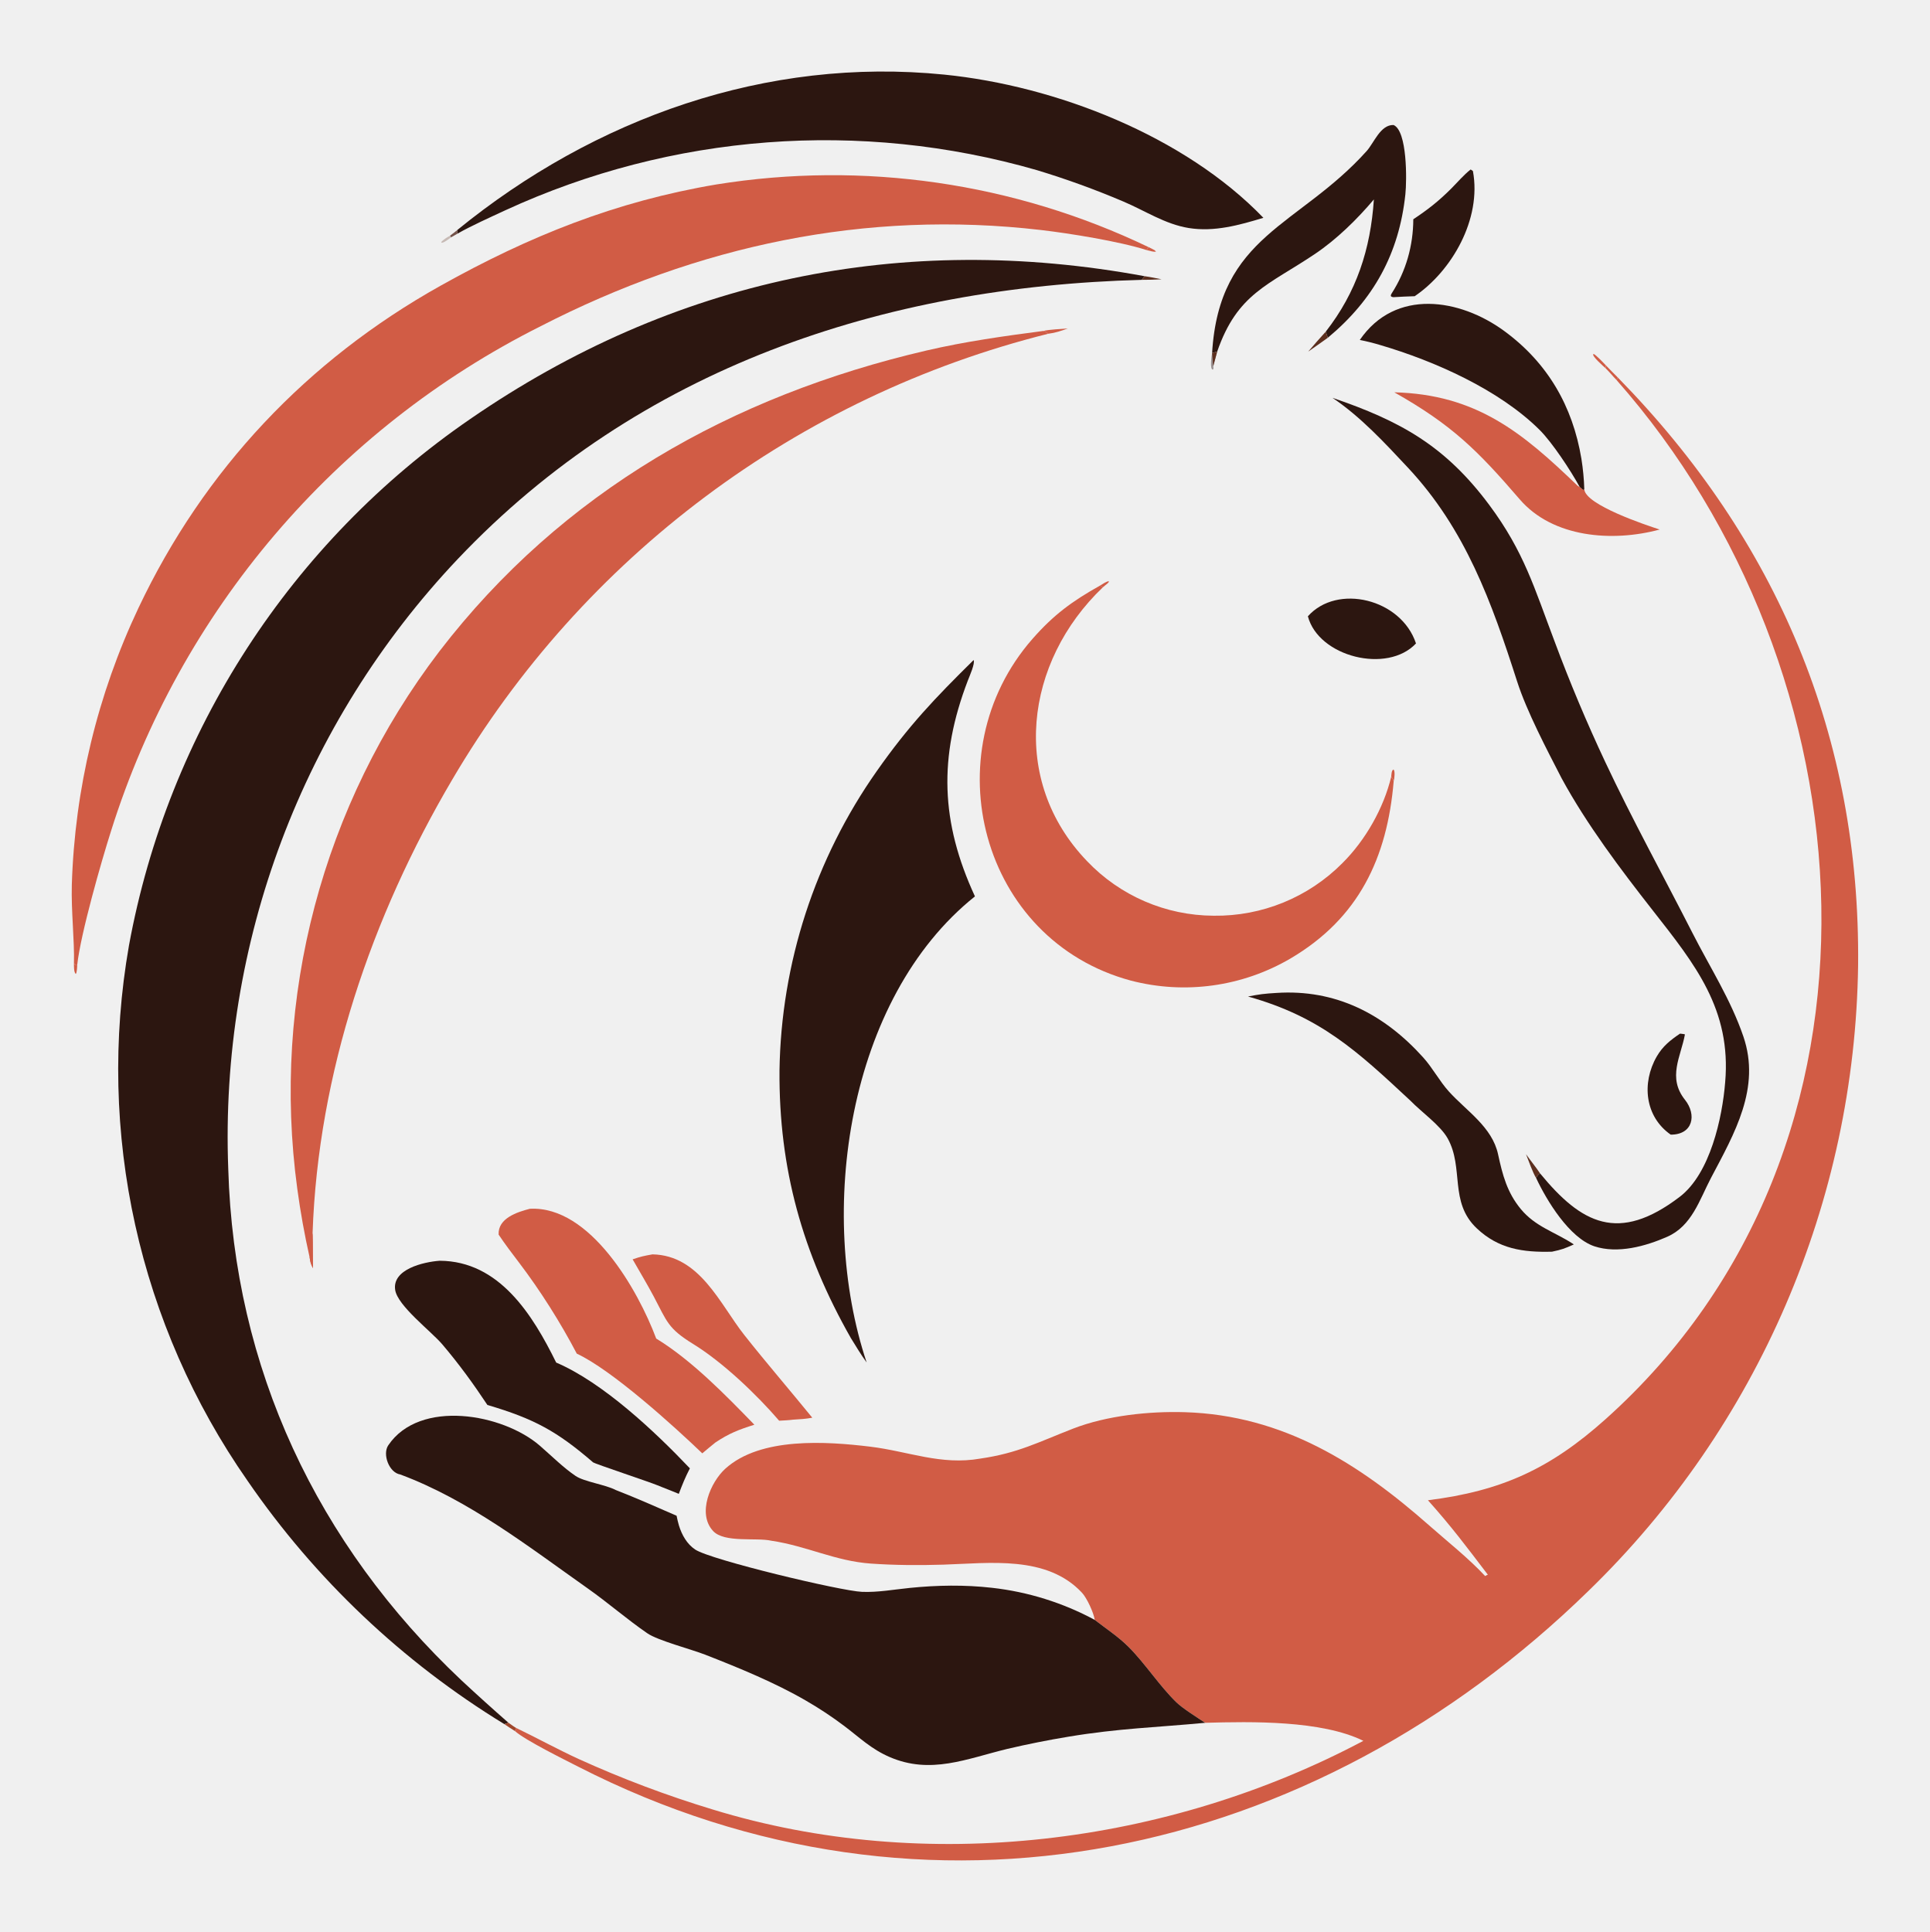
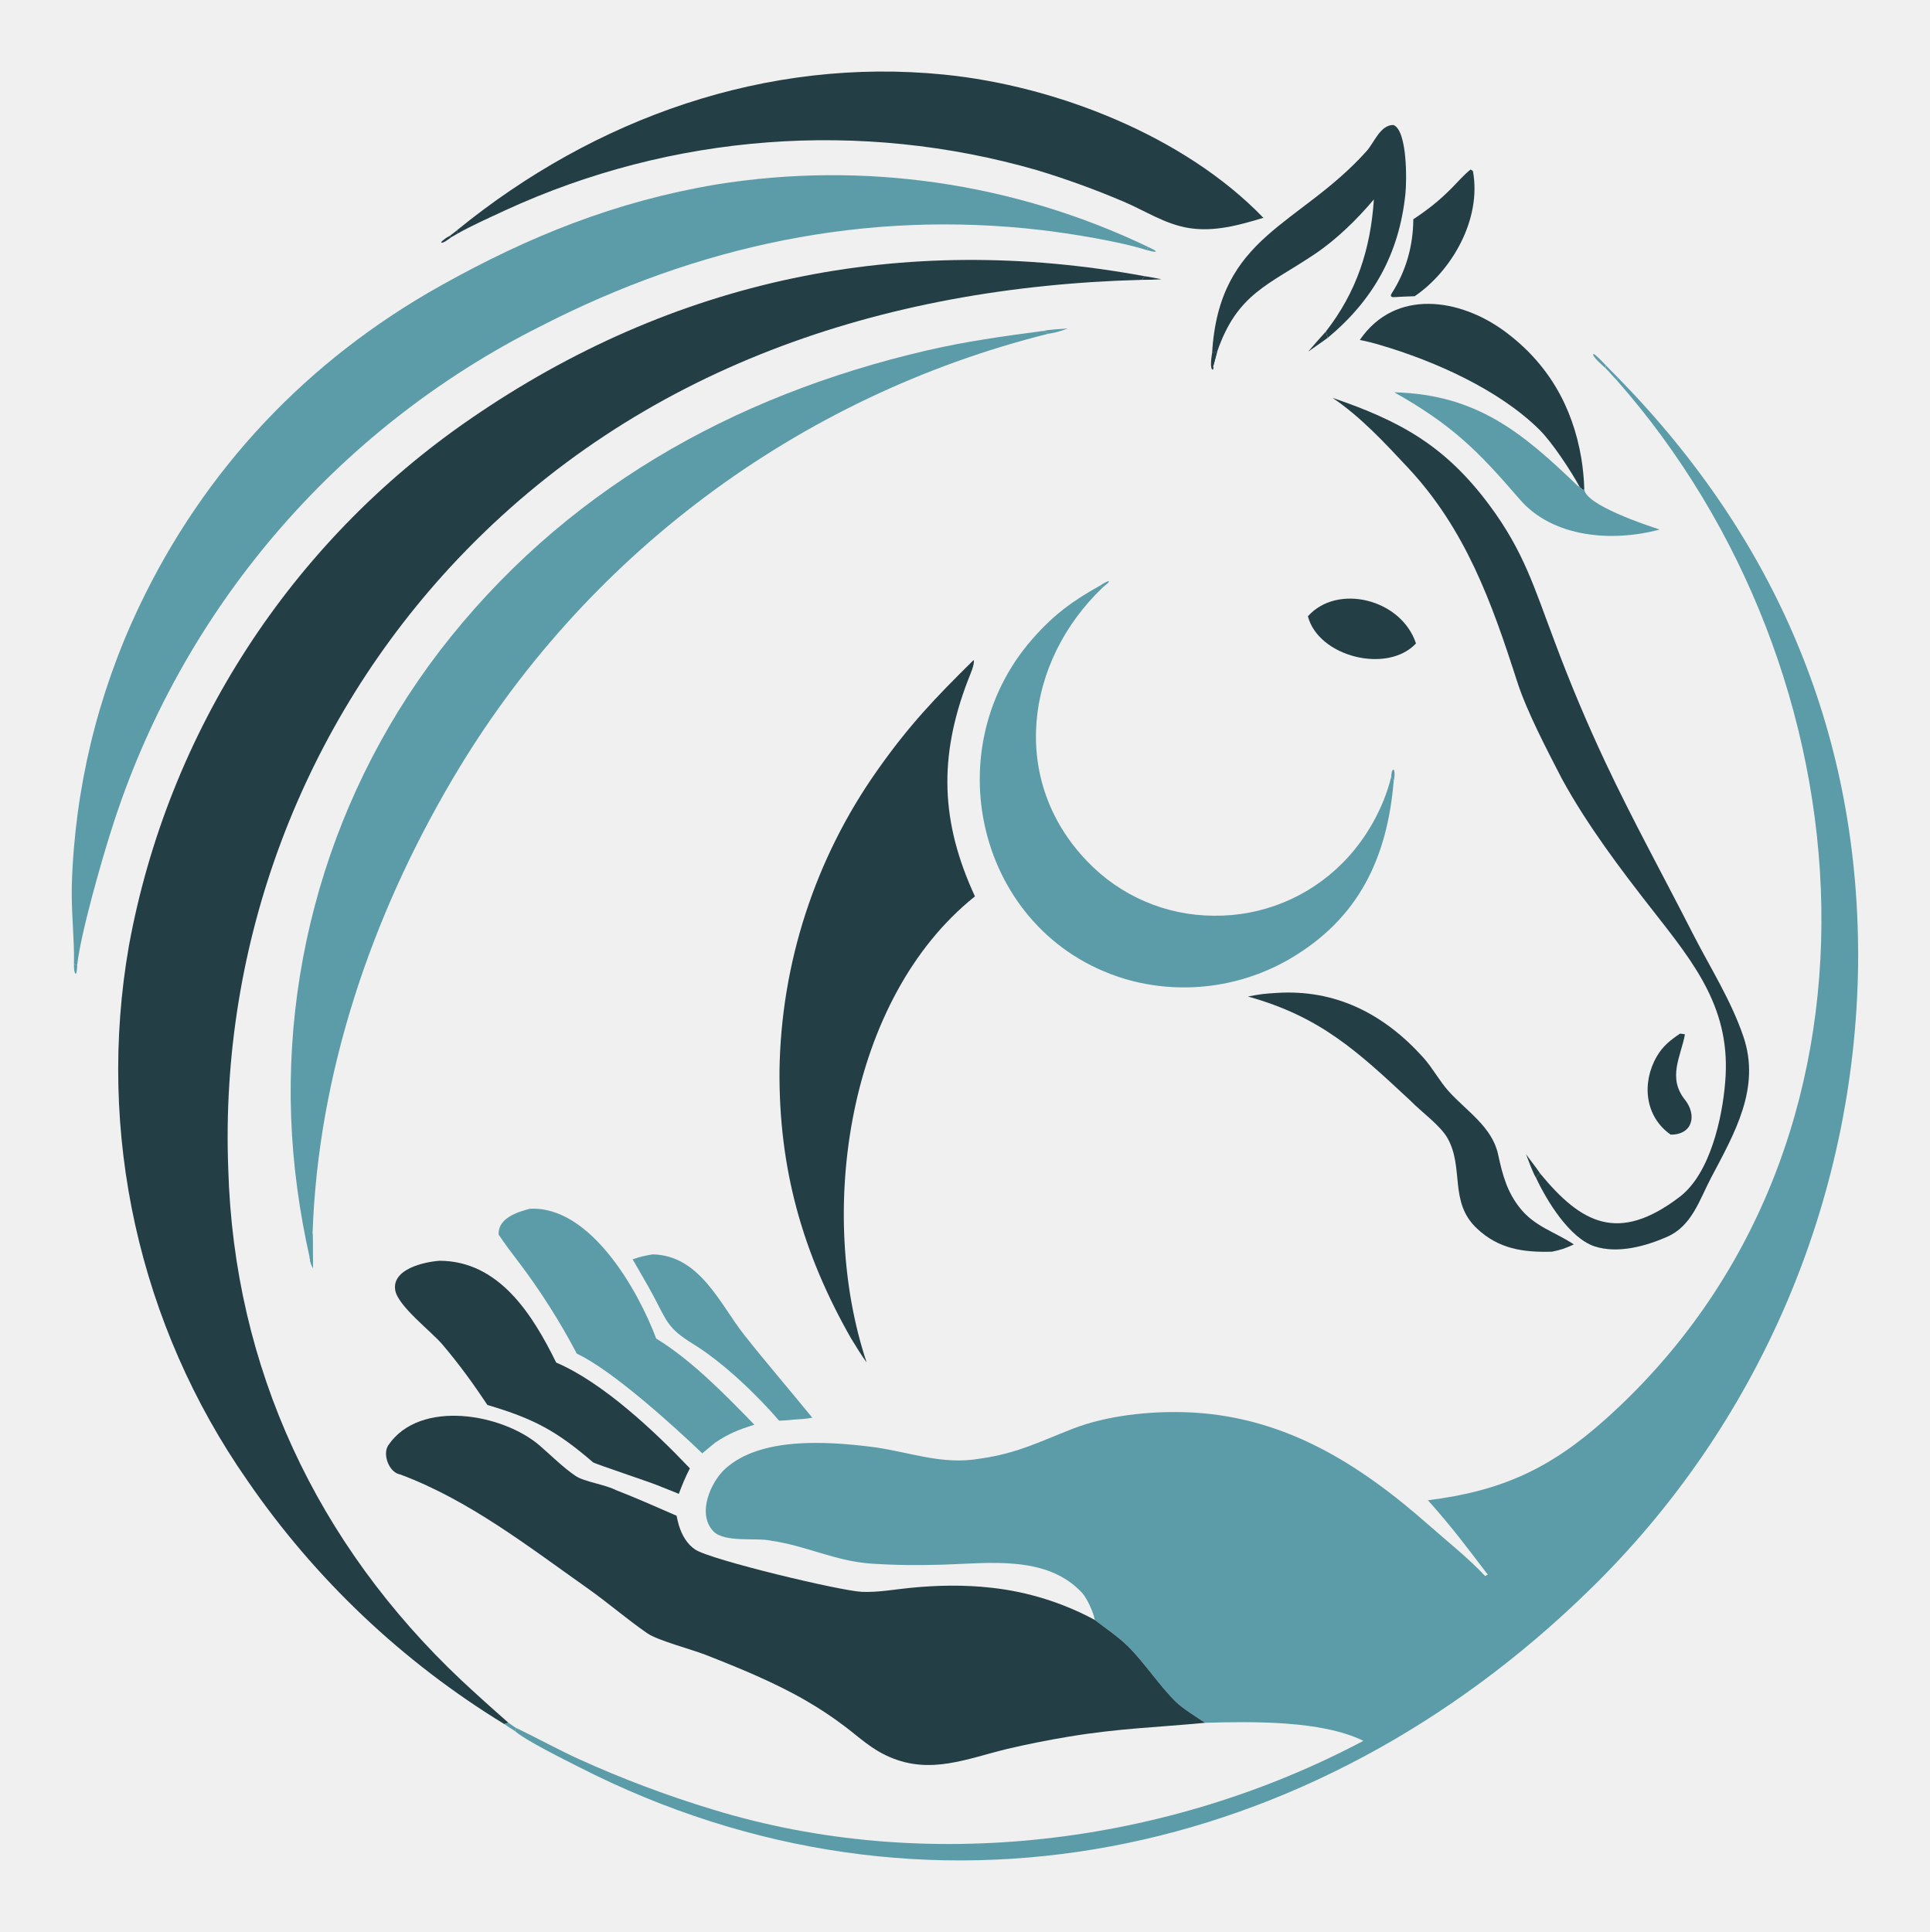
<svg xmlns="http://www.w3.org/2000/svg" version="1.1" style="display: block;" viewBox="260.6 142.5 1527.0 1529.2" width="1527" height="1529" preserveAspectRatio="xMidYMid meet">
  <defs>
    <mask id="dhs-cut" maskUnits="userSpaceOnUse" x="-500" y="-500" width="3500" height="3500">
      <rect x="-500" y="-500" width="3500" height="3500" fill="#fff" />
      <path transform="translate(0,0)" fill="#000" d="M 184.689 1717.51 C 196.084 1716.99 206.415 1716.12 217.32 1720.46 C 248.272 1732.76 252.592 1770.21 230.23 1793.35 C 213.804 1805.43 202.195 1804.14 182.886 1804.15 C 182.702 1782.36 182.804 1742.15 183.2 1718.57 C 183.207 1718.19 184.534 1717.59 184.689 1717.51 z" />
      <path transform="translate(0,0)" fill="#000" d="M 461.857 1756.17 C 475.61 1752.19 489.963 1760.2 493.8 1774 C 497.637 1787.79 489.483 1802.06 475.654 1805.76 C 462.018 1809.41 447.989 1801.39 444.206 1787.79 C 440.423 1774.2 448.297 1760.09 461.857 1756.17 z" />
      <path transform="translate(0,0)" fill="#000" d="M 962.651 1755.81 C 971.74 1754.27 980.953 1757.75 986.769 1764.9 C 992.584 1772.05 994.102 1781.78 990.742 1790.36 C 987.382 1798.94 979.664 1805.06 970.539 1806.36 C 956.679 1808.34 943.802 1798.81 941.643 1784.98 C 939.485 1771.15 948.847 1758.15 962.651 1755.81 z" />
      <path transform="translate(0,0)" fill="#000" d="M 1386.04 1756.34 C 1399.63 1753.41 1413.06 1761.94 1416.19 1775.48 C 1419.33 1789.02 1411.01 1802.58 1397.52 1805.92 C 1388.6 1808.13 1379.19 1805.36 1372.89 1798.68 C 1366.59 1792 1364.38 1782.44 1367.1 1773.67 C 1369.83 1764.9 1377.06 1758.28 1386.04 1756.34 z" />
      <path transform="translate(0,0)" fill="#000" d="M 1690.19 1756.5 C 1699.14 1754.53 1708.45 1757.52 1714.57 1764.33 C 1720.7 1771.14 1722.68 1780.72 1719.78 1789.4 C 1716.87 1798.09 1709.52 1804.54 1700.53 1806.29 C 1686.87 1808.95 1673.6 1800.13 1670.77 1786.5 C 1667.94 1772.87 1676.6 1759.5 1690.19 1756.5 z" />
      <path transform="translate(0,0)" fill="#000" d="M 1165.8 1756.2 C 1183.76 1754.36 1191.94 1757.86 1198.54 1774.99 L 1184.13 1775.03 C 1173.03 1775.07 1161.64 1775.4 1150.6 1774.75 C 1148.88 1774.65 1150.68 1770.01 1150.92 1769.48 C 1154 1762.51 1158.99 1759.11 1165.8 1756.2 z" />
    </mask>
  </defs>
  <g mask="url(#dhs-cut)">
-     <path transform="translate(0,0)" fill="rgb(209,92,69)" d="M 1540.8 441.279 C 1666.8 569.966 1732.84 725.681 1730.97 906.661 C 1728.46 1093.43 1651.72 1271.51 1517.7 1401.61 C 1299.77 1614.33 993.973 1681.9 718.222 1540.91 C 707.24 1535.29 676.313 1520.05 668.003 1512.65 L 668.84 1510.11 C 685.422 1518.13 701.629 1527.03 718.395 1534.75 C 752.807 1550.38 788.214 1563.72 824.385 1574.69 C 993.035 1626.49 1184.35 1602.74 1339.44 1520.39 C 1306.44 1504.12 1250.99 1505.07 1214.27 1506.12 C 1208.13 1502.07 1196.48 1494.77 1191.53 1489.96 C 1178 1476.83 1166.94 1459.36 1153.52 1445.94 C 1145.7 1438.12 1135.68 1431.48 1126.84 1424.65 C 1126.09 1419.07 1120.61 1407.3 1116.81 1403.22 C 1088.94 1373.29 1043.49 1379.8 1006.99 1380.94 C 987.697 1381.54 968.418 1381.4 949.677 1380.09 C 921.431 1378.12 899.059 1366.16 870.846 1361.99 C 859.063 1359.32 833.684 1363.86 824.837 1354.32 C 811.951 1340.43 822.952 1315.45 834.498 1304.99 C 862.385 1279.72 914.68 1283.39 949.072 1287.54 C 979.324 1291.2 1005.13 1302.5 1036.38 1296.98 C 1065.98 1292.7 1082.22 1283.96 1109.64 1273.3 C 1136.28 1262.94 1169.98 1259.38 1198.37 1260.27 C 1275.89 1262.72 1335.91 1300.76 1391.98 1350.29 C 1406.14 1362.79 1422.93 1376.05 1435.85 1390 L 1437.98 1388.92 C 1420.48 1365.98 1409.81 1351.58 1390.55 1329.96 C 1448.75 1322.68 1487.24 1305.11 1531.23 1265.68 C 1772.09 1049.78 1742.54 672.827 1539.75 443.242 L 1540.8 441.279 z" />
-     <path transform="translate(0,0)" fill="rgb(209,92,69)" d="M 1437.98 1388.92 C 1437.98 1388.92 1443.78 1395.54 1440.27 1394.55 C 1439.16 1394.24 1436.74 1391.06 1435.85 1390 L 1437.98 1388.92 z" />
-     <path transform="translate(0,0)" fill="rgb(44,22,16)" d="M 659.641 1507.17 C 579.102 1457.98 509.852 1392.35 456.415 1314.57 C 370.367 1191.28 336.625 1038.95 362.565 890.855 C 393.587 721.639 490.704 571.737 632.462 474.263 C 793.135 363.484 974.332 325.645 1166.3 361.11 L 1164.07 364.003 C 959.26 369.395 766.216 433.587 622.774 584.964 C 499.79 714.916 434.321 888.921 441.14 1067.71 C 445.688 1225.29 511.441 1364.84 625.733 1472.55 C 637.921 1483.9 650.284 1495.06 662.818 1506.03 L 659.641 1507.17 z" />
-     <path transform="translate(0,0)" fill="rgb(44,22,16)" d="M 1214.27 1506.12 C 1175.59 1509.78 1145.87 1510.49 1106.1 1517.11 C 1089.87 1519.79 1073.74 1523.01 1057.73 1526.76 C 1025.39 1534.61 996.974 1547.28 964.458 1533.17 C 949.844 1526.83 940.985 1517.95 928.485 1508.53 C 918.878 1501.29 908.836 1494.64 898.414 1488.63 C 873.876 1474.35 844.787 1462.43 818.355 1452.12 C 807.399 1447.85 781.03 1440.98 772.775 1435.26 C 756.592 1424.14 741.72 1411.11 725.644 1399.77 C 678.693 1366.63 631.517 1329.75 577.22 1309.55 C 568.417 1308.14 562.99 1293.57 567.762 1286.49 C 592.592 1249.67 658.471 1261.33 687.807 1286.87 C 697.821 1295.59 706.285 1304.12 716.016 1310.73 C 722.832 1315.35 739.705 1317.6 747.792 1321.87 C 764.264 1328.28 779.798 1335.18 795.941 1342.23 C 796.493 1344.82 797.021 1347.48 797.813 1350.01 C 800.146 1357.45 804.067 1364.6 810.713 1369.01 C 823.036 1377.2 925.922 1401.8 942.672 1402.47 C 955.221 1402.98 968.052 1400.6 980.524 1399.35 C 1002.2 1397.16 1023.85 1396.8 1045.54 1399.26 C 1074.01 1402.45 1101.61 1411.07 1126.84 1424.65 C 1135.68 1431.48 1145.7 1438.12 1153.52 1445.94 C 1166.94 1459.36 1178 1476.83 1191.53 1489.96 C 1196.48 1494.77 1208.13 1502.07 1214.27 1506.12 z" />
-     <path transform="translate(0,0)" fill="rgb(209,92,69)" d="M 319.02 905.09 C 319.506 886.499 316.773 864.157 317.339 842.763 C 319.675 766.859 337.644 692.252 370.123 623.608 C 421.9 514.248 503.515 427.768 609.083 368.686 C 679.182 329.454 747.741 301.903 827.472 288.494 C 943.865 269.776 1063.2 287.091 1169.47 338.116 L 1167.86 340.433 C 1146.65 333.592 1106.81 327.186 1084.48 324.582 C 945.496 308.367 812.559 336.903 688.467 400.648 C 525.665 482.279 402.946 626.466 348.384 800.221 C 340.782 824.018 324.254 881.818 321.635 906.08 C 321.054 906.463 321.07 906.581 320.558 906.589 C 319.977 906.161 319.517 905.638 319.02 905.09 z" />
-     <path transform="translate(0,0)" fill="rgb(209,92,69)" d="M 505.538 1137.77 C 501.504 1119.86 498.25 1101.78 495.787 1083.58 C 475.208 932.467 515.64 779.38 608.151 658.136 C 705.305 531.62 839.481 455.839 993.699 419.935 C 1024.19 412.836 1055.19 408.479 1086.22 404.439 C 1088.26 405.175 1088.29 405.349 1090.09 406.663 C 891.811 456.216 721.799 583.435 618.325 759.68 C 554.413 868.171 512.261 991.992 507.872 1118.47 C 508.133 1127.44 507.98 1137.17 508.128 1146.31 C 506.176 1141.96 506.323 1142.39 505.538 1137.77 z" />
-     <path transform="translate(0,0)" fill="rgb(209,92,69)" d="M 505.538 1137.77 C 507.912 1133.18 506.155 1126.21 507.872 1118.47 C 508.133 1127.44 507.98 1137.17 508.128 1146.31 C 506.176 1141.96 506.323 1142.39 505.538 1137.77 z" />
-     <path transform="translate(0,0)" fill="rgb(44,22,16)" d="M 1031.01 664.92 C 1032.27 667.676 1027.82 677.515 1026.41 681.2 C 1003.24 741.778 1004.83 793.089 1032.05 852 C 930.753 932.998 906.802 1102.59 946.347 1220.9 C 941.936 1214.93 937.764 1207.88 933.815 1201.52 C 895.58 1134.24 876.861 1067.66 877.378 989.976 C 878.616 904.951 905.467 822.276 954.425 752.75 C 979.72 716.742 1000.35 695.146 1031.01 664.92 z" />
-     <path transform="translate(0,0)" fill="rgb(44,22,16)" d="M 622.496 324.477 C 731.185 235.964 867.009 187.38 1007.81 201.558 C 1096.25 210.464 1197.85 250.066 1260.32 314.898 C 1241.22 320.711 1221.43 326.226 1201.27 322.984 C 1182.53 319.97 1166.66 309.263 1149.41 301.97 C 1127.05 292.452 1104.18 284.159 1080.92 277.125 C 941.442 236.944 792.171 248.248 660.339 308.973 C 648.716 314.364 633.258 321.33 622.49 327.462 L 622.496 324.477 z" />
-     <path transform="translate(0,0)" fill="rgb(209,92,69)" d="M 1363.44 760.792 C 1358.34 821.513 1335.79 869.432 1281.59 901.261 C 1243.52 923.517 1198.18 929.779 1155.5 918.676 C 1036.51 886.675 998.193 738.805 1077.54 648.242 C 1094.44 628.96 1109.08 618.316 1131.24 605.883 L 1133.24 607.396 C 1071.49 666.348 1059.27 760.123 1120.75 824.072 C 1146.87 851.549 1183.08 867.164 1221 867.301 C 1259.18 867.819 1295.94 852.8 1322.83 825.69 C 1341.04 807.596 1355.52 782.205 1361.49 757.243 C 1362.73 759.007 1362.75 758.879 1363.44 760.792 z" />
-     <path transform="translate(0,0)" fill="rgb(44,22,16)" d="M 1315.01 457.393 C 1368.75 475.732 1404.18 495.313 1439.04 542.13 C 1466.66 579.216 1474.77 608.026 1490.85 650.399 C 1502.84 682.627 1516.17 714.345 1530.79 745.47 C 1552.25 791.186 1577.08 836.179 1599.97 881.129 C 1613.93 908.528 1630.22 933.706 1640.19 962.943 C 1654.08 1003.68 1633.14 1039.58 1614.61 1074.72 C 1605.43 1092.13 1599.51 1112.81 1579.83 1121.45 C 1562.72 1128.96 1540.72 1135.04 1522.26 1128.96 C 1502.42 1122.26 1484.55 1092.81 1476.18 1074.95 C 1477.38 1072.66 1477.26 1072.78 1479.26 1071.23 C 1511.97 1111.05 1541.23 1126.82 1589.79 1089.81 C 1613.96 1071.39 1623.51 1027.08 1625.76 999.2 C 1630.8 941.501 1601.85 905.703 1568.45 863.084 C 1543.03 830.64 1516.23 795.083 1496.4 758.644 C 1484.75 736.005 1468.8 705.735 1461.17 682.021 C 1441.04 619.379 1420.41 561.433 1374.47 512.4 C 1356.52 493.237 1337.47 472.509 1315.01 457.393 z" />
-     <path transform="translate(0,0)" fill="rgb(44,22,16)" d="M 608.468 1140.4 C 655.727 1140.64 682.094 1183.32 700.653 1220.98 C 737.685 1236.83 778.689 1275.47 806.458 1304.71 C 802.68 1312.05 800.66 1317.13 797.688 1324.89 L 780.736 1318.1 C 774.443 1315.47 731.108 1301.04 729.894 1300 C 701.43 1275.47 683.396 1265.49 646.223 1254.55 C 634.926 1237.56 623.983 1222.43 610.525 1206.58 C 601.692 1196.17 575.127 1176.09 573.232 1163.47 C 570.792 1147.21 595.42 1141.35 608.468 1140.4 z" />
-     <path transform="translate(0,0)" fill="rgb(209,92,69)" d="M 679.84 1099.26 C 727.558 1096.74 765.506 1163.74 779.81 1201.98 C 807.834 1219.07 834.803 1246.8 857.482 1270.18 C 845.008 1274.12 837.181 1277.15 826.495 1284.37 C 823.089 1287.07 819.636 1290.04 816.28 1292.84 C 793.509 1271.01 744.714 1226.82 716.959 1213.92 C 704.102 1189.36 688.088 1164 671.252 1141.86 C 665.613 1134.44 660.281 1127.46 655.104 1119.7 C 654.454 1106.79 669.742 1101.85 679.84 1099.26 z" />
-     <path transform="translate(0,0)" fill="rgb(44,22,16)" d="M 1270.55 928.425 C 1317.45 925.311 1355.81 945.055 1386.83 979.532 C 1394.23 987.76 1399.71 998.227 1407.02 1006.34 C 1421.01 1021.86 1441.41 1034.46 1446.06 1056.22 C 1449.59 1072.47 1453.15 1086.21 1463.9 1099.32 C 1475.42 1113.37 1490.52 1117.43 1505.04 1126.83 L 1506 1127.47 C 1498.66 1130.78 1496.52 1131.58 1488.7 1133.23 C 1465.83 1133.84 1446.43 1131.09 1429.14 1114.7 C 1407.12 1093.84 1419.26 1067 1406.13 1043.51 C 1400.4 1033.25 1385.09 1022.43 1376.71 1013.73 C 1334.27 974.183 1305.43 947.31 1248.14 931.247 C 1257.46 929.448 1260.85 929.004 1270.55 928.425 z" />
-     <path transform="translate(0,0)" fill="rgb(44,22,16)" d="M 1219.74 421.945 C 1225.24 328.486 1288.3 321.923 1342.06 262.038 C 1347.88 255.551 1352.92 241.172 1363.31 241.438 C 1374.24 245.99 1373.86 285.191 1372.69 296.254 C 1367.71 343.241 1347.48 379.747 1311.3 409.844 L 1309.68 405.004 C 1334.04 373.772 1345.14 339.808 1347.76 300.356 C 1334.5 316.068 1318.26 331.988 1301.14 343.502 C 1264.28 368.297 1239.71 374.65 1223.75 420.834 L 1219.74 421.945 z" />
-     <path transform="translate(0,0)" fill="rgb(44,22,16)" d="M 1336.63 411.571 C 1364.77 370.52 1415.86 378.817 1450.87 404.454 C 1485.24 429.616 1505.09 463.972 1512 505.656 C 1513.28 513.681 1514.05 521.779 1514.29 529.901 L 1513.28 530.349 L 1510.67 528.007 C 1503.67 515.101 1488.85 492.64 1478.88 482.739 C 1446.87 450.93 1395.77 428.226 1352.72 415.584 C 1347.42 413.99 1342.05 412.651 1336.63 411.571 z" />
-     <path transform="translate(0,0)" fill="rgb(209,92,69)" d="M 1363.91 453.012 C 1428.92 454.712 1465.15 484.718 1509.03 527.017 C 1509.58 527.347 1510.12 527.677 1510.67 528.007 L 1513.28 530.349 L 1514.29 529.901 C 1515.46 542.183 1562.55 557.935 1573.94 561.634 C 1536.44 571.757 1489.34 568.093 1463.23 537.777 C 1429.46 498.57 1409.56 478.848 1363.91 453.012 z" />
-     <path transform="translate(0,0)" fill="rgb(209,92,69)" d="M 776.894 1135.34 C 814.427 1136.11 830.239 1174.74 849.505 1199.15 C 866.485 1220.67 885.908 1243.2 903.327 1264.63 C 897.956 1265.66 893.536 1265.84 888.123 1266.18 C 884.7 1266.66 880.599 1266.8 877.105 1267.01 C 859.38 1246.38 832.542 1220.73 808.986 1206.24 C 789.019 1193.95 788.409 1188.6 777.865 1168.7 C 772.805 1159.15 766.442 1148.58 761.15 1139.28 C 767.646 1137.06 770.143 1136.52 776.894 1135.34 z" />
-     <path transform="translate(0,0)" fill="rgb(44,22,16)" d="M 1424.33 276.653 C 1424.62 276.836 1426.11 277.699 1426.16 277.975 C 1433.17 316.06 1409.33 357.057 1380.06 376.956 C 1374.34 377.149 1368.94 377.345 1363.21 377.721 C 1360.99 377.437 1360.58 376.712 1361.98 374.535 C 1373.19 357.078 1378.88 336.968 1378.96 316.054 C 1390.46 308.415 1398.92 301.797 1408.78 291.956 C 1413.95 286.8 1418.71 281.069 1424.33 276.653 z" />
-     <path transform="translate(0,0)" fill="rgb(44,22,16)" d="M 1590.05 960.617 C 1590.51 960.678 1590.98 960.733 1591.44 960.782 C 1591.55 960.792 1593.96 960.999 1593.9 961.344 C 1590.72 978.789 1579.91 995.362 1593.94 1012.98 C 1603.44 1024.92 1600.27 1040.64 1582.68 1040.59 C 1562.21 1026.32 1559.52 999.7 1571.64 978.694 C 1576.32 970.581 1582.46 965.731 1590.05 960.617 z" />
-     <path transform="translate(0,0)" fill="rgb(92,47,30)" d="M 1468.17 1056.08 C 1471.16 1060.32 1476.85 1067.46 1479.26 1071.23 C 1477.26 1072.78 1477.38 1072.66 1476.18 1074.95 C 1473.47 1070.63 1470.17 1061.18 1468.17 1056.08 z" />
-     <path transform="translate(0,0)" fill="rgb(92,47,30)" d="M 1309.68 405.004 L 1311.3 409.844 C 1306.25 413.531 1300.91 417.205 1295.77 420.813 C 1300.06 415.722 1305.17 409.971 1309.68 405.004 z" />
-     <path transform="translate(0,0)" fill="rgb(153,145,146)" d="M 1219.74 421.945 L 1223.75 420.834 C 1222.64 424.756 1221.7 428.45 1220.65 432.371 C 1220.77 433.561 1221.03 434.067 1220.45 435.025 C 1217.61 435.49 1219.37 423.57 1219.74 421.945 z" />
-     <path transform="translate(0,0)" fill="rgb(92,47,30)" d="M 1219.74 421.945 L 1223.75 420.834 C 1222.64 424.756 1221.7 428.45 1220.65 432.371 L 1219.74 421.945 z" />
-     <path transform="translate(0,0)" fill="rgb(209,92,69)" d="M 1105.54 402.49 C 1100.07 404.453 1095.99 405.915 1090.09 406.663 C 1088.29 405.349 1088.26 405.175 1086.22 404.439 C 1090.51 403.323 1100.81 402.867 1105.54 402.49 z" />
-     <path transform="translate(0,0)" fill="rgb(209,92,69)" d="M 1531.04 433.865 C 1530.15 433.074 1519.17 423.596 1521.65 422.662 C 1523.16 422.994 1530 430.251 1531.43 431.759 L 1531.04 433.865 z" />
-     <path transform="translate(0,0)" fill="rgb(209,92,69)" d="M 1531.43 431.759 C 1534.48 435.037 1537.68 438.073 1540.8 441.279 L 1539.75 443.242 C 1536.68 440.094 1534.23 436.96 1531.04 433.865 L 1531.43 431.759 z" />
-     <path transform="translate(0,0)" fill="rgb(92,47,30)" d="M 1166.3 361.11 C 1170.68 361.705 1175.43 362.705 1179.78 363.558 C 1174.21 363.84 1169.7 364.049 1164.07 364.003 L 1166.3 361.11 z" />
-     <path transform="translate(0,0)" fill="rgb(159,70,43)" d="M 662.818 1506.03 C 665.161 1507.54 666.314 1508.66 668.84 1510.11 L 668.003 1512.65 C 665.073 1510.81 662.488 1509.14 659.641 1507.17 L 662.818 1506.03 z" />
-     <path transform="translate(0,0)" fill="rgb(209,92,69)" d="M 1361.49 757.243 C 1361.64 755.915 1361.66 752.207 1363.21 751.613 C 1364.74 752.227 1364.04 759.147 1363.44 760.792 C 1362.75 758.879 1362.73 759.007 1361.49 757.243 z" />
-     <path transform="translate(0,0)" fill="rgb(209,92,69)" d="M 319.02 905.09 C 319.517 905.638 319.977 906.161 320.558 906.589 C 321.07 906.581 321.054 906.463 321.635 906.08 C 321.572 907.518 321.396 912.441 320.506 913.369 C 318.864 912.342 319.018 906.843 319.02 905.09 z" />
-     <path transform="translate(0,0)" fill="rgb(199,186,181)" d="M 617.397 330.385 C 616.725 330.984 610.338 335.887 609.716 334.345 C 609.942 333.634 610.326 333.324 610.911 332.86 L 611.922 332.073 C 613.952 330.467 614.642 330.225 616.726 328.991 L 617.397 330.385 z" />
-     <path transform="translate(0,0)" fill="rgb(209,92,69)" d="M 1169.47 338.116 C 1170.99 338.796 1171.62 339.14 1173.06 339.908 L 1174.29 340.556 L 1174.16 340.458 L 1175.09 341.411 L 1175.21 341.312 L 1175.32 341.473 C 1174.87 342.445 1168.67 340.613 1167.86 340.433 L 1169.47 338.116 z" />
-     <path transform="translate(0,0)" fill="rgb(116,83,74)" d="M 622.496 324.477 L 622.49 327.462 C 620.686 328.623 619.212 329.257 617.397 330.385 L 616.726 328.991 C 618.874 327.474 620.465 326.114 622.496 324.477 z" />
-     <path transform="translate(0,0)" fill="rgb(209,92,69)" d="M 1131.24 605.883 C 1132.38 605.212 1136.67 602.241 1138.05 602.627 C 1138.39 603.492 1135.34 605.614 1135.13 605.791 C 1134.49 606.315 1133.86 606.85 1133.24 607.396 L 1131.24 605.883 z" />
+     <path transform="translate(0,0)" fill="#5C9CA8" d="M 1540.8 441.279 C 1666.8 569.966 1732.84 725.681 1730.97 906.661 C 1728.46 1093.43 1651.72 1271.51 1517.7 1401.61 C 1299.77 1614.33 993.973 1681.9 718.222 1540.91 C 707.24 1535.29 676.313 1520.05 668.003 1512.65 L 668.84 1510.11 C 685.422 1518.13 701.629 1527.03 718.395 1534.75 C 752.807 1550.38 788.214 1563.72 824.385 1574.69 C 993.035 1626.49 1184.35 1602.74 1339.44 1520.39 C 1306.44 1504.12 1250.99 1505.07 1214.27 1506.12 C 1208.13 1502.07 1196.48 1494.77 1191.53 1489.96 C 1178 1476.83 1166.94 1459.36 1153.52 1445.94 C 1145.7 1438.12 1135.68 1431.48 1126.84 1424.65 C 1126.09 1419.07 1120.61 1407.3 1116.81 1403.22 C 1088.94 1373.29 1043.49 1379.8 1006.99 1380.94 C 987.697 1381.54 968.418 1381.4 949.677 1380.09 C 921.431 1378.12 899.059 1366.16 870.846 1361.99 C 859.063 1359.32 833.684 1363.86 824.837 1354.32 C 811.951 1340.43 822.952 1315.45 834.498 1304.99 C 862.385 1279.72 914.68 1283.39 949.072 1287.54 C 979.324 1291.2 1005.13 1302.5 1036.38 1296.98 C 1065.98 1292.7 1082.22 1283.96 1109.64 1273.3 C 1136.28 1262.94 1169.98 1259.38 1198.37 1260.27 C 1275.89 1262.72 1335.91 1300.76 1391.98 1350.29 C 1406.14 1362.79 1422.93 1376.05 1435.85 1390 L 1437.98 1388.92 C 1420.48 1365.98 1409.81 1351.58 1390.55 1329.96 C 1448.75 1322.68 1487.24 1305.11 1531.23 1265.68 C 1772.09 1049.78 1742.54 672.827 1539.75 443.242 L 1540.8 441.279 z" />
+     <path transform="translate(0,0)" fill="#5C9CA8" d="M 1437.98 1388.92 C 1437.98 1388.92 1443.78 1395.54 1440.27 1394.55 C 1439.16 1394.24 1436.74 1391.06 1435.85 1390 L 1437.98 1388.92 z" />
+     <path transform="translate(0,0)" fill="#243E46" d="M 659.641 1507.17 C 579.102 1457.98 509.852 1392.35 456.415 1314.57 C 370.367 1191.28 336.625 1038.95 362.565 890.855 C 393.587 721.639 490.704 571.737 632.462 474.263 C 793.135 363.484 974.332 325.645 1166.3 361.11 L 1164.07 364.003 C 959.26 369.395 766.216 433.587 622.774 584.964 C 499.79 714.916 434.321 888.921 441.14 1067.71 C 445.688 1225.29 511.441 1364.84 625.733 1472.55 C 637.921 1483.9 650.284 1495.06 662.818 1506.03 L 659.641 1507.17 z" />
+     <path transform="translate(0,0)" fill="#243E46" d="M 1214.27 1506.12 C 1175.59 1509.78 1145.87 1510.49 1106.1 1517.11 C 1089.87 1519.79 1073.74 1523.01 1057.73 1526.76 C 1025.39 1534.61 996.974 1547.28 964.458 1533.17 C 949.844 1526.83 940.985 1517.95 928.485 1508.53 C 918.878 1501.29 908.836 1494.64 898.414 1488.63 C 873.876 1474.35 844.787 1462.43 818.355 1452.12 C 807.399 1447.85 781.03 1440.98 772.775 1435.26 C 756.592 1424.14 741.72 1411.11 725.644 1399.77 C 678.693 1366.63 631.517 1329.75 577.22 1309.55 C 568.417 1308.14 562.99 1293.57 567.762 1286.49 C 592.592 1249.67 658.471 1261.33 687.807 1286.87 C 697.821 1295.59 706.285 1304.12 716.016 1310.73 C 722.832 1315.35 739.705 1317.6 747.792 1321.87 C 764.264 1328.28 779.798 1335.18 795.941 1342.23 C 796.493 1344.82 797.021 1347.48 797.813 1350.01 C 800.146 1357.45 804.067 1364.6 810.713 1369.01 C 823.036 1377.2 925.922 1401.8 942.672 1402.47 C 955.221 1402.98 968.052 1400.6 980.524 1399.35 C 1002.2 1397.16 1023.85 1396.8 1045.54 1399.26 C 1074.01 1402.45 1101.61 1411.07 1126.84 1424.65 C 1135.68 1431.48 1145.7 1438.12 1153.52 1445.94 C 1166.94 1459.36 1178 1476.83 1191.53 1489.96 C 1196.48 1494.77 1208.13 1502.07 1214.27 1506.12 z" />
+     <path transform="translate(0,0)" fill="#5C9CA8" d="M 319.02 905.09 C 319.506 886.499 316.773 864.157 317.339 842.763 C 319.675 766.859 337.644 692.252 370.123 623.608 C 421.9 514.248 503.515 427.768 609.083 368.686 C 679.182 329.454 747.741 301.903 827.472 288.494 C 943.865 269.776 1063.2 287.091 1169.47 338.116 L 1167.86 340.433 C 1146.65 333.592 1106.81 327.186 1084.48 324.582 C 945.496 308.367 812.559 336.903 688.467 400.648 C 525.665 482.279 402.946 626.466 348.384 800.221 C 340.782 824.018 324.254 881.818 321.635 906.08 C 321.054 906.463 321.07 906.581 320.558 906.589 C 319.977 906.161 319.517 905.638 319.02 905.09 z" />
+     <path transform="translate(0,0)" fill="#5C9CA8" d="M 505.538 1137.77 C 501.504 1119.86 498.25 1101.78 495.787 1083.58 C 475.208 932.467 515.64 779.38 608.151 658.136 C 705.305 531.62 839.481 455.839 993.699 419.935 C 1024.19 412.836 1055.19 408.479 1086.22 404.439 C 1088.26 405.175 1088.29 405.349 1090.09 406.663 C 891.811 456.216 721.799 583.435 618.325 759.68 C 554.413 868.171 512.261 991.992 507.872 1118.47 C 508.133 1127.44 507.98 1137.17 508.128 1146.31 C 506.176 1141.96 506.323 1142.39 505.538 1137.77 z" />
+     <path transform="translate(0,0)" fill="#5C9CA8" d="M 505.538 1137.77 C 507.912 1133.18 506.155 1126.21 507.872 1118.47 C 508.133 1127.44 507.98 1137.17 508.128 1146.31 C 506.176 1141.96 506.323 1142.39 505.538 1137.77 z" />
+     <path transform="translate(0,0)" fill="#243E46" d="M 1031.01 664.92 C 1032.27 667.676 1027.82 677.515 1026.41 681.2 C 1003.24 741.778 1004.83 793.089 1032.05 852 C 930.753 932.998 906.802 1102.59 946.347 1220.9 C 941.936 1214.93 937.764 1207.88 933.815 1201.52 C 895.58 1134.24 876.861 1067.66 877.378 989.976 C 878.616 904.951 905.467 822.276 954.425 752.75 C 979.72 716.742 1000.35 695.146 1031.01 664.92 z" />
+     <path transform="translate(0,0)" fill="#243E46" d="M 622.496 324.477 C 731.185 235.964 867.009 187.38 1007.81 201.558 C 1096.25 210.464 1197.85 250.066 1260.32 314.898 C 1241.22 320.711 1221.43 326.226 1201.27 322.984 C 1182.53 319.97 1166.66 309.263 1149.41 301.97 C 1127.05 292.452 1104.18 284.159 1080.92 277.125 C 941.442 236.944 792.171 248.248 660.339 308.973 C 648.716 314.364 633.258 321.33 622.49 327.462 L 622.496 324.477 z" />
+     <path transform="translate(0,0)" fill="#5C9CA8" d="M 1363.44 760.792 C 1358.34 821.513 1335.79 869.432 1281.59 901.261 C 1243.52 923.517 1198.18 929.779 1155.5 918.676 C 1036.51 886.675 998.193 738.805 1077.54 648.242 C 1094.44 628.96 1109.08 618.316 1131.24 605.883 L 1133.24 607.396 C 1071.49 666.348 1059.27 760.123 1120.75 824.072 C 1146.87 851.549 1183.08 867.164 1221 867.301 C 1259.18 867.819 1295.94 852.8 1322.83 825.69 C 1341.04 807.596 1355.52 782.205 1361.49 757.243 C 1362.73 759.007 1362.75 758.879 1363.44 760.792 z" />
+     <path transform="translate(0,0)" fill="#243E46" d="M 1315.01 457.393 C 1368.75 475.732 1404.18 495.313 1439.04 542.13 C 1466.66 579.216 1474.77 608.026 1490.85 650.399 C 1502.84 682.627 1516.17 714.345 1530.79 745.47 C 1552.25 791.186 1577.08 836.179 1599.97 881.129 C 1613.93 908.528 1630.22 933.706 1640.19 962.943 C 1654.08 1003.68 1633.14 1039.58 1614.61 1074.72 C 1605.43 1092.13 1599.51 1112.81 1579.83 1121.45 C 1562.72 1128.96 1540.72 1135.04 1522.26 1128.96 C 1502.42 1122.26 1484.55 1092.81 1476.18 1074.95 C 1477.38 1072.66 1477.26 1072.78 1479.26 1071.23 C 1511.97 1111.05 1541.23 1126.82 1589.79 1089.81 C 1613.96 1071.39 1623.51 1027.08 1625.76 999.2 C 1630.8 941.501 1601.85 905.703 1568.45 863.084 C 1543.03 830.64 1516.23 795.083 1496.4 758.644 C 1484.75 736.005 1468.8 705.735 1461.17 682.021 C 1441.04 619.379 1420.41 561.433 1374.47 512.4 C 1356.52 493.237 1337.47 472.509 1315.01 457.393 z" />
+     <path transform="translate(0,0)" fill="#243E46" d="M 608.468 1140.4 C 655.727 1140.64 682.094 1183.32 700.653 1220.98 C 737.685 1236.83 778.689 1275.47 806.458 1304.71 C 802.68 1312.05 800.66 1317.13 797.688 1324.89 L 780.736 1318.1 C 774.443 1315.47 731.108 1301.04 729.894 1300 C 701.43 1275.47 683.396 1265.49 646.223 1254.55 C 634.926 1237.56 623.983 1222.43 610.525 1206.58 C 601.692 1196.17 575.127 1176.09 573.232 1163.47 C 570.792 1147.21 595.42 1141.35 608.468 1140.4 z" />
+     <path transform="translate(0,0)" fill="#5C9CA8" d="M 679.84 1099.26 C 727.558 1096.74 765.506 1163.74 779.81 1201.98 C 807.834 1219.07 834.803 1246.8 857.482 1270.18 C 845.008 1274.12 837.181 1277.15 826.495 1284.37 C 823.089 1287.07 819.636 1290.04 816.28 1292.84 C 793.509 1271.01 744.714 1226.82 716.959 1213.92 C 704.102 1189.36 688.088 1164 671.252 1141.86 C 665.613 1134.44 660.281 1127.46 655.104 1119.7 C 654.454 1106.79 669.742 1101.85 679.84 1099.26 z" />
+     <path transform="translate(0,0)" fill="#243E46" d="M 1270.55 928.425 C 1317.45 925.311 1355.81 945.055 1386.83 979.532 C 1394.23 987.76 1399.71 998.227 1407.02 1006.34 C 1421.01 1021.86 1441.41 1034.46 1446.06 1056.22 C 1449.59 1072.47 1453.15 1086.21 1463.9 1099.32 C 1475.42 1113.37 1490.52 1117.43 1505.04 1126.83 L 1506 1127.47 C 1498.66 1130.78 1496.52 1131.58 1488.7 1133.23 C 1465.83 1133.84 1446.43 1131.09 1429.14 1114.7 C 1407.12 1093.84 1419.26 1067 1406.13 1043.51 C 1400.4 1033.25 1385.09 1022.43 1376.71 1013.73 C 1334.27 974.183 1305.43 947.31 1248.14 931.247 C 1257.46 929.448 1260.85 929.004 1270.55 928.425 z" />
+     <path transform="translate(0,0)" fill="#243E46" d="M 1219.74 421.945 C 1225.24 328.486 1288.3 321.923 1342.06 262.038 C 1347.88 255.551 1352.92 241.172 1363.31 241.438 C 1374.24 245.99 1373.86 285.191 1372.69 296.254 C 1367.71 343.241 1347.48 379.747 1311.3 409.844 L 1309.68 405.004 C 1334.04 373.772 1345.14 339.808 1347.76 300.356 C 1334.5 316.068 1318.26 331.988 1301.14 343.502 C 1264.28 368.297 1239.71 374.65 1223.75 420.834 L 1219.74 421.945 z" />
+     <path transform="translate(0,0)" fill="#243E46" d="M 1336.63 411.571 C 1364.77 370.52 1415.86 378.817 1450.87 404.454 C 1485.24 429.616 1505.09 463.972 1512 505.656 C 1513.28 513.681 1514.05 521.779 1514.29 529.901 L 1513.28 530.349 L 1510.67 528.007 C 1503.67 515.101 1488.85 492.64 1478.88 482.739 C 1446.87 450.93 1395.77 428.226 1352.72 415.584 C 1347.42 413.99 1342.05 412.651 1336.63 411.571 z" />
+     <path transform="translate(0,0)" fill="#5C9CA8" d="M 1363.91 453.012 C 1428.92 454.712 1465.15 484.718 1509.03 527.017 C 1509.58 527.347 1510.12 527.677 1510.67 528.007 L 1513.28 530.349 L 1514.29 529.901 C 1515.46 542.183 1562.55 557.935 1573.94 561.634 C 1536.44 571.757 1489.34 568.093 1463.23 537.777 C 1429.46 498.57 1409.56 478.848 1363.91 453.012 z" />
+     <path transform="translate(0,0)" fill="#5C9CA8" d="M 776.894 1135.34 C 814.427 1136.11 830.239 1174.74 849.505 1199.15 C 866.485 1220.67 885.908 1243.2 903.327 1264.63 C 897.956 1265.66 893.536 1265.84 888.123 1266.18 C 884.7 1266.66 880.599 1266.8 877.105 1267.01 C 859.38 1246.38 832.542 1220.73 808.986 1206.24 C 789.019 1193.95 788.409 1188.6 777.865 1168.7 C 772.805 1159.15 766.442 1148.58 761.15 1139.28 C 767.646 1137.06 770.143 1136.52 776.894 1135.34 z" />
+     <path transform="translate(0,0)" fill="#243E46" d="M 1424.33 276.653 C 1424.62 276.836 1426.11 277.699 1426.16 277.975 C 1433.17 316.06 1409.33 357.057 1380.06 376.956 C 1374.34 377.149 1368.94 377.345 1363.21 377.721 C 1360.99 377.437 1360.58 376.712 1361.98 374.535 C 1373.19 357.078 1378.88 336.968 1378.96 316.054 C 1390.46 308.415 1398.92 301.797 1408.78 291.956 C 1413.95 286.8 1418.71 281.069 1424.33 276.653 z" />
+     <path transform="translate(0,0)" fill="#243E46" d="M 1590.05 960.617 C 1590.51 960.678 1590.98 960.733 1591.44 960.782 C 1591.55 960.792 1593.96 960.999 1593.9 961.344 C 1590.72 978.789 1579.91 995.362 1593.94 1012.98 C 1603.44 1024.92 1600.27 1040.64 1582.68 1040.59 C 1562.21 1026.32 1559.52 999.7 1571.64 978.694 C 1576.32 970.581 1582.46 965.731 1590.05 960.617 z" />
+     <path transform="translate(0,0)" fill="#243E46" d="M 1468.17 1056.08 C 1471.16 1060.32 1476.85 1067.46 1479.26 1071.23 C 1477.26 1072.78 1477.38 1072.66 1476.18 1074.95 C 1473.47 1070.63 1470.17 1061.18 1468.17 1056.08 z" />
+     <path transform="translate(0,0)" fill="#243E46" d="M 1309.68 405.004 L 1311.3 409.844 C 1306.25 413.531 1300.91 417.205 1295.77 420.813 C 1300.06 415.722 1305.17 409.971 1309.68 405.004 z" />
+     <path transform="translate(0,0)" fill="#243E46" d="M 1219.74 421.945 L 1223.75 420.834 C 1222.64 424.756 1221.7 428.45 1220.65 432.371 C 1220.77 433.561 1221.03 434.067 1220.45 435.025 C 1217.61 435.49 1219.37 423.57 1219.74 421.945 z" />
+     <path transform="translate(0,0)" fill="#243E46" d="M 1219.74 421.945 L 1223.75 420.834 C 1222.64 424.756 1221.7 428.45 1220.65 432.371 L 1219.74 421.945 z" />
+     <path transform="translate(0,0)" fill="#5C9CA8" d="M 1105.54 402.49 C 1100.07 404.453 1095.99 405.915 1090.09 406.663 C 1088.29 405.349 1088.26 405.175 1086.22 404.439 C 1090.51 403.323 1100.81 402.867 1105.54 402.49 z" />
+     <path transform="translate(0,0)" fill="#5C9CA8" d="M 1531.04 433.865 C 1530.15 433.074 1519.17 423.596 1521.65 422.662 C 1523.16 422.994 1530 430.251 1531.43 431.759 L 1531.04 433.865 z" />
+     <path transform="translate(0,0)" fill="#5C9CA8" d="M 1531.43 431.759 C 1534.48 435.037 1537.68 438.073 1540.8 441.279 L 1539.75 443.242 C 1536.68 440.094 1534.23 436.96 1531.04 433.865 L 1531.43 431.759 z" />
+     <path transform="translate(0,0)" fill="#243E46" d="M 1166.3 361.11 C 1170.68 361.705 1175.43 362.705 1179.78 363.558 C 1174.21 363.84 1169.7 364.049 1164.07 364.003 L 1166.3 361.11 z" />
+     <path transform="translate(0,0)" fill="#5C9CA8" d="M 662.818 1506.03 C 665.161 1507.54 666.314 1508.66 668.84 1510.11 L 668.003 1512.65 C 665.073 1510.81 662.488 1509.14 659.641 1507.17 L 662.818 1506.03 z" />
+     <path transform="translate(0,0)" fill="#5C9CA8" d="M 1361.49 757.243 C 1361.64 755.915 1361.66 752.207 1363.21 751.613 C 1364.74 752.227 1364.04 759.147 1363.44 760.792 C 1362.75 758.879 1362.73 759.007 1361.49 757.243 z" />
+     <path transform="translate(0,0)" fill="#5C9CA8" d="M 319.02 905.09 C 319.517 905.638 319.977 906.161 320.558 906.589 C 321.07 906.581 321.054 906.463 321.635 906.08 C 321.572 907.518 321.396 912.441 320.506 913.369 C 318.864 912.342 319.018 906.843 319.02 905.09 z" />
+     <path transform="translate(0,0)" fill="#243E46" d="M 617.397 330.385 C 616.725 330.984 610.338 335.887 609.716 334.345 C 609.942 333.634 610.326 333.324 610.911 332.86 L 611.922 332.073 C 613.952 330.467 614.642 330.225 616.726 328.991 L 617.397 330.385 z" />
+     <path transform="translate(0,0)" fill="#5C9CA8" d="M 1169.47 338.116 C 1170.99 338.796 1171.62 339.14 1173.06 339.908 L 1174.29 340.556 L 1174.16 340.458 L 1175.09 341.411 L 1175.21 341.312 L 1175.32 341.473 C 1174.87 342.445 1168.67 340.613 1167.86 340.433 L 1169.47 338.116 z" />
+     <path transform="translate(0,0)" fill="#243E46" d="M 622.496 324.477 L 622.49 327.462 C 620.686 328.623 619.212 329.257 617.397 330.385 L 616.726 328.991 C 618.874 327.474 620.465 326.114 622.496 324.477 z" />
+     <path transform="translate(0,0)" fill="#5C9CA8" d="M 1131.24 605.883 C 1132.38 605.212 1136.67 602.241 1138.05 602.627 C 1138.39 603.492 1135.34 605.614 1135.13 605.791 C 1134.49 606.315 1133.86 606.85 1133.24 607.396 L 1131.24 605.883 z" />
    <g transform="translate(1338 642) rotate(18)">
-       <path d="M -44 2 C -30 -30, 22 -34, 44 -4 C 30 26, -26 30, -44 2 Z" fill="rgb(44,22,16)" />
+       <path d="M -44 2 C -30 -30, 22 -34, 44 -4 C 30 26, -26 30, -44 2 Z" fill="#243E46" />
    </g>
  </g>
</svg>
